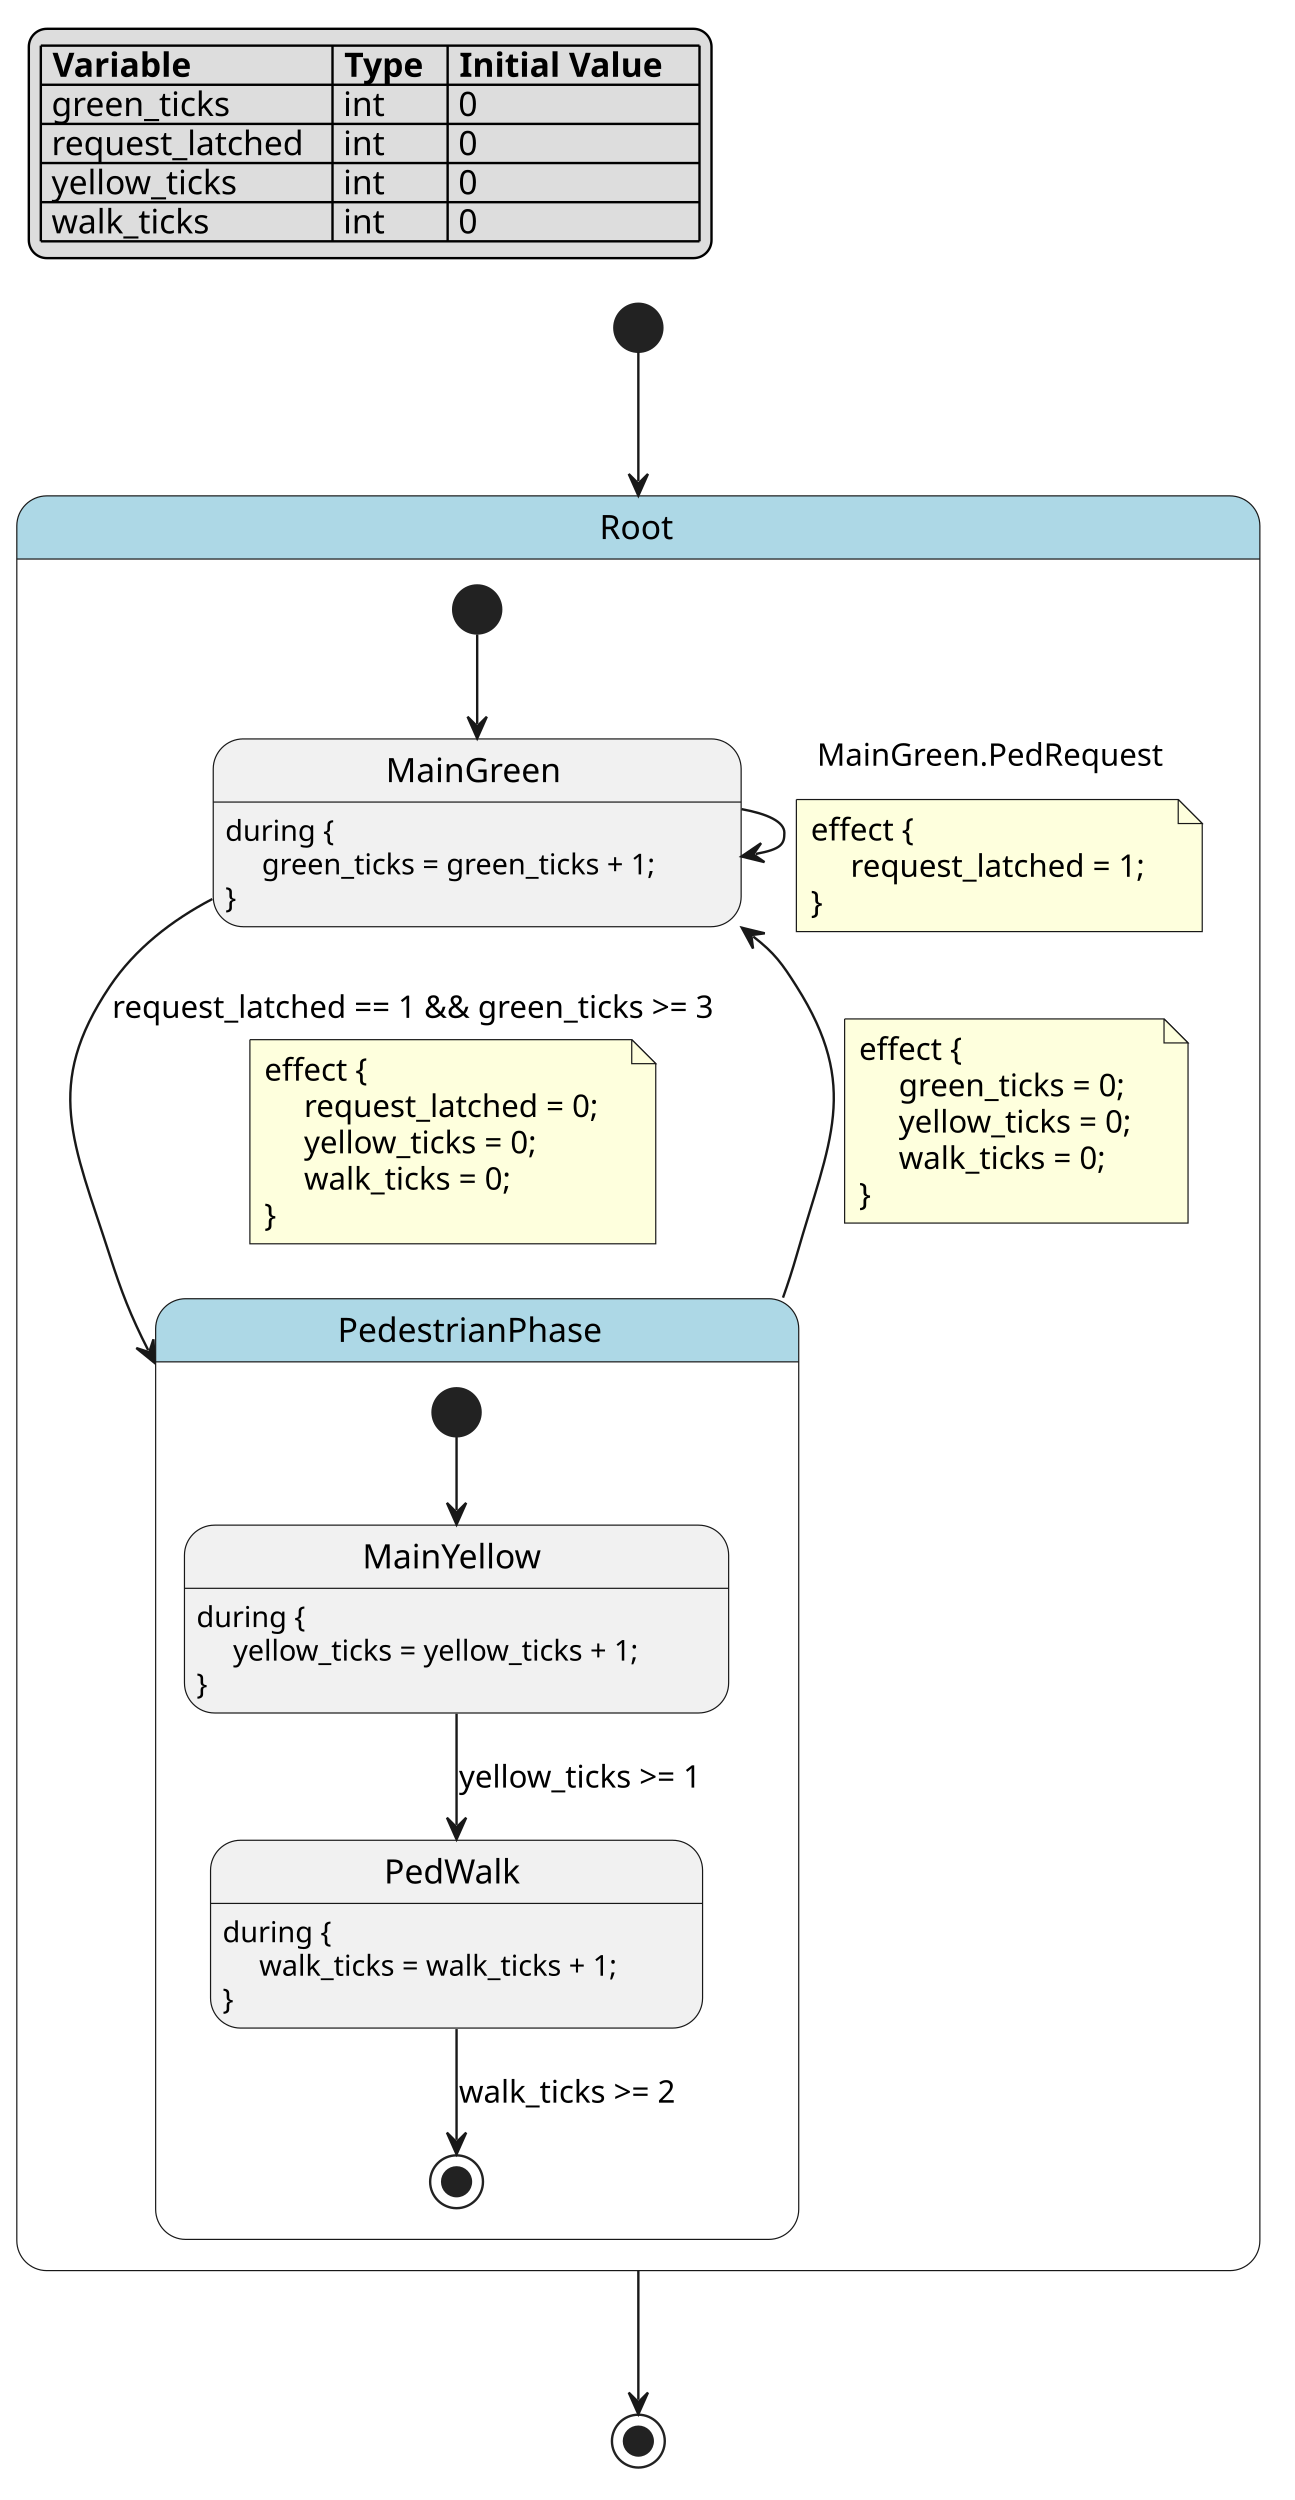
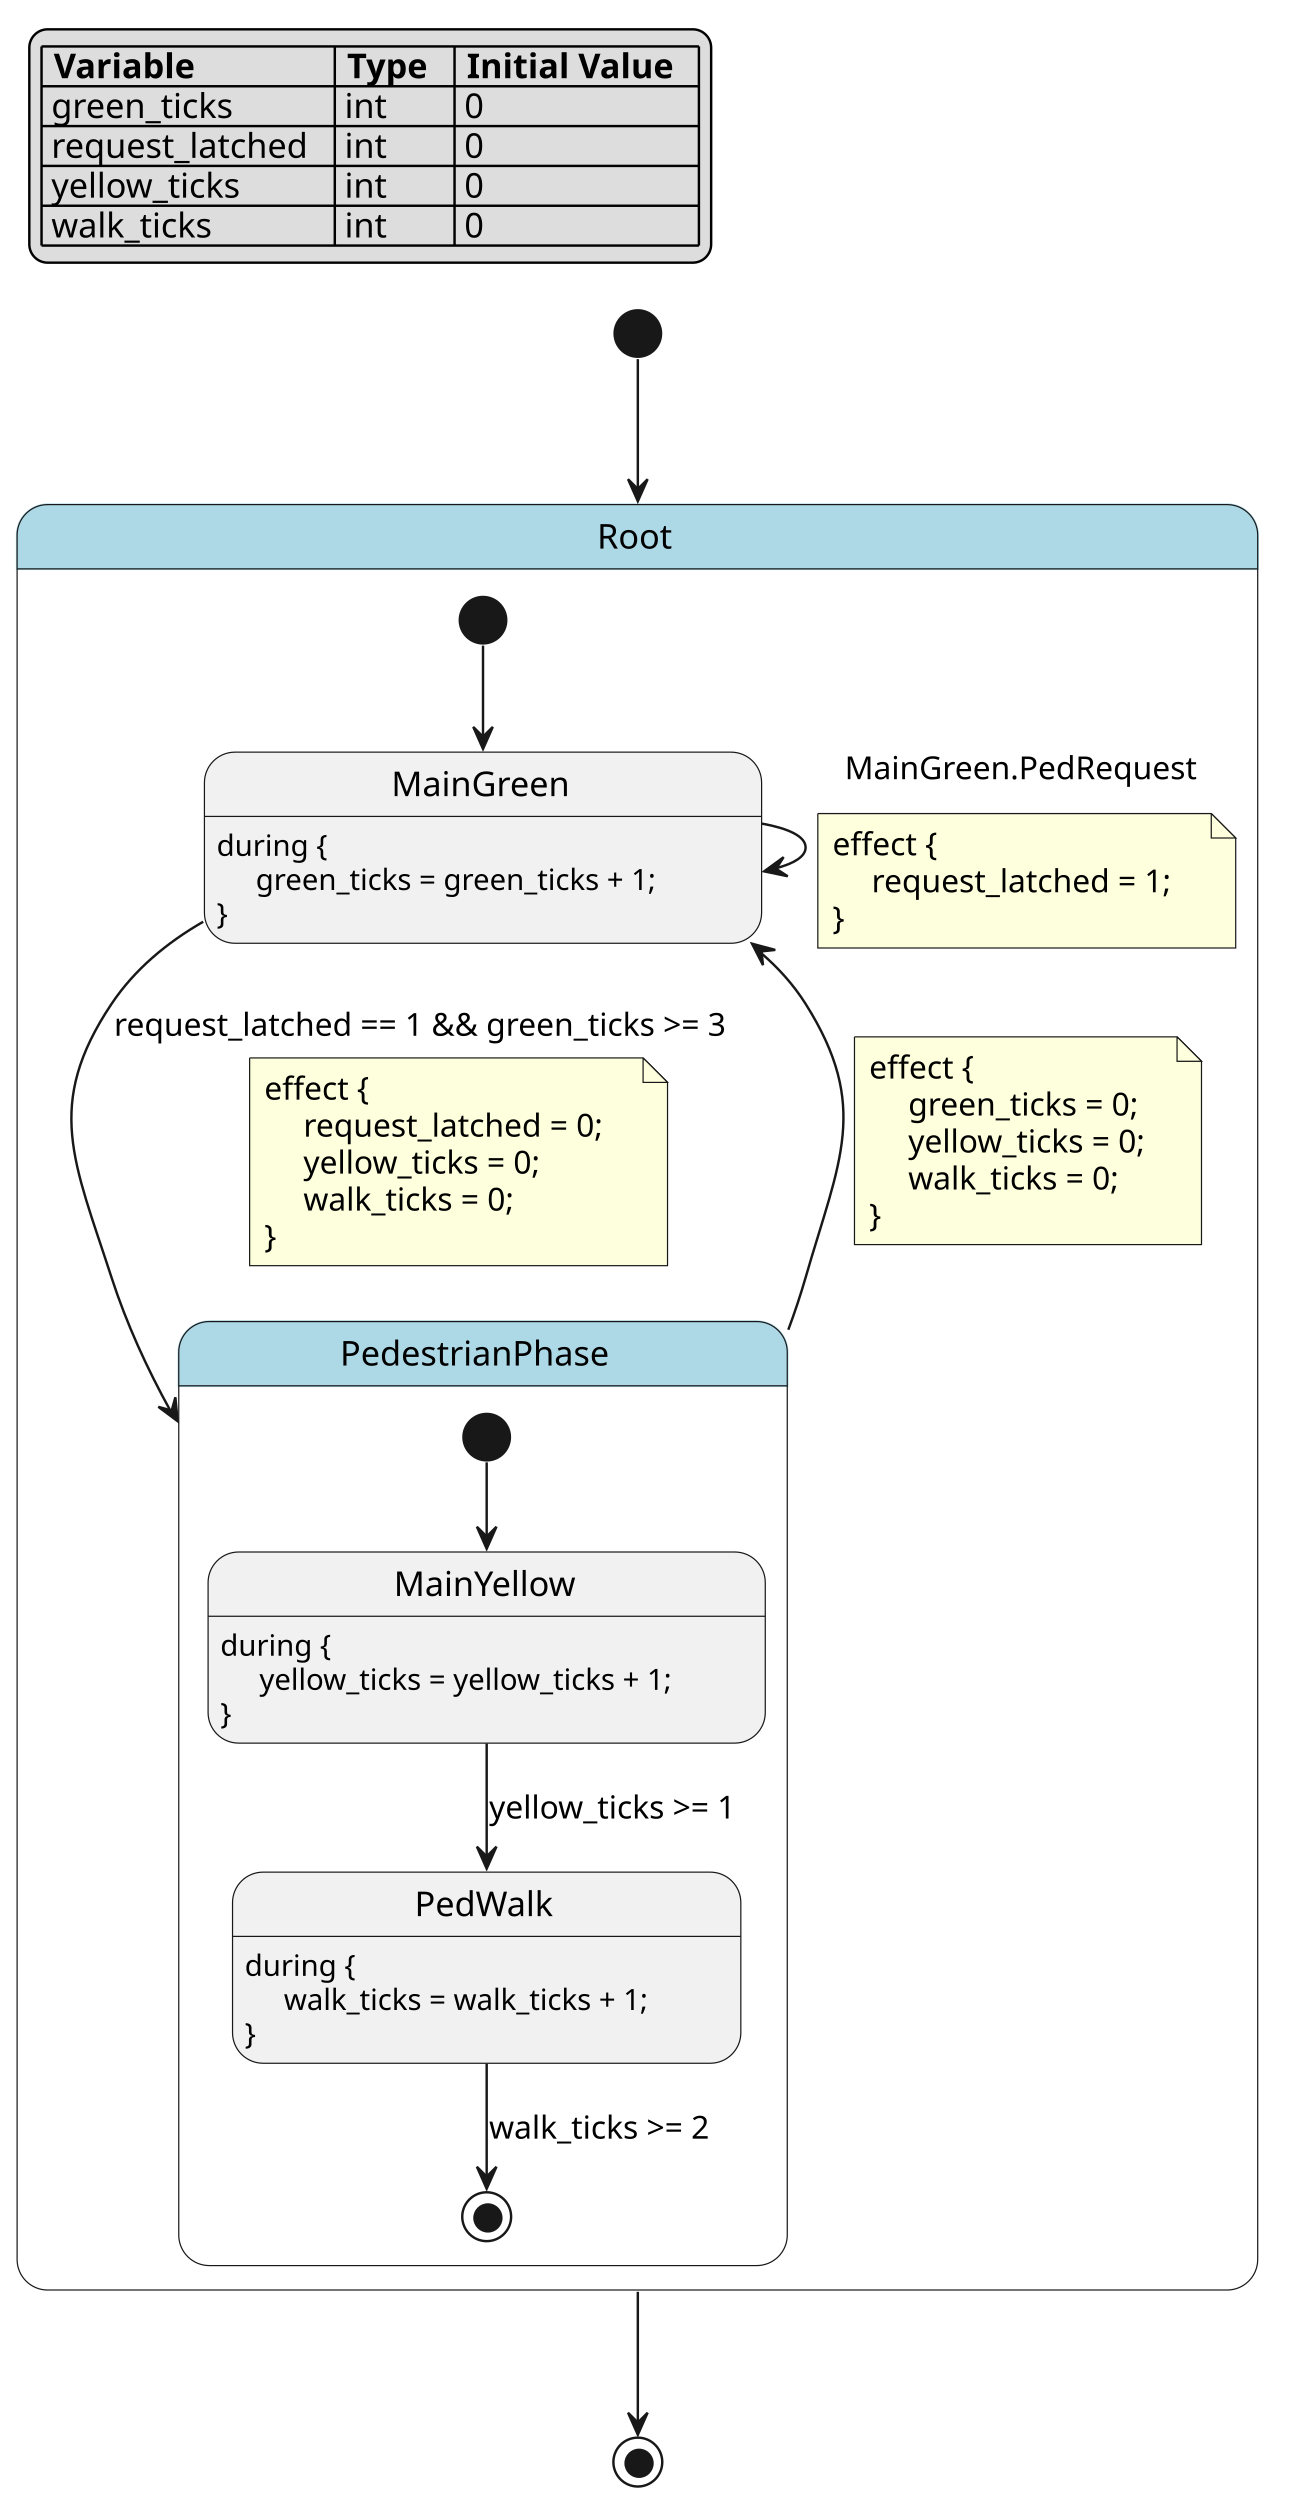
- <svg xmlns="http://www.w3.org/2000/svg" contentStyleType="text/css" data-diagram-type="STATE" height="1041px" preserveAspectRatio="none" style="width:539px;height:1041px;background:#FFFFFF;" version="1.1" viewBox="0 0 539 1041" width="539px" zoomAndPan="magnify">
+ <svg xmlns="http://www.w3.org/2000/svg" contentStyleType="text/css" height="1023px" preserveAspectRatio="none" style="width:528px;height:1023px;background:#FFFFFF;" version="1.1" viewBox="0 0 528 1023" width="528px" zoomAndPan="magnify">
  <defs />
  <g>
-     <g class="legend" data-source-line="10">
-       <rect fill="#DDDDDD" height="95.484" rx="7.5" ry="7.5" style="stroke:#000000;stroke-width:1;" width="284.272" x="12" y="12" />
-       <text fill="#000000" font-family="sans-serif" font-size="14" font-weight="bold" lengthAdjust="spacing" textLength="65.748" x="21.874" y="31.995">Variable</text>
-       <text fill="#000000" font-family="sans-serif" font-size="14" font-weight="bold" lengthAdjust="spacing" textLength="38.192" x="143.328" y="31.995">Type</text>
-       <text fill="#000000" font-family="sans-serif" font-size="14" font-weight="bold" lengthAdjust="spacing" textLength="95.129" x="191.269" y="31.995">Initial Value</text>
-       <text fill="#000000" font-family="sans-serif" font-size="14" lengthAdjust="spacing" textLength="80.22" x="21.45" y="48.292">green_ticks</text>
-       <text fill="#000000" font-family="sans-serif" font-size="14" lengthAdjust="spacing" textLength="18.252" x="142.904" y="48.292">int</text>
-       <text fill="#000000" font-family="sans-serif" font-size="14" lengthAdjust="spacing" textLength="8.907" x="190.845" y="48.292">0</text>
-       <text fill="#000000" font-family="sans-serif" font-size="14" lengthAdjust="spacing" textLength="112.554" x="21.45" y="64.589">request_latched</text>
-       <text fill="#000000" font-family="sans-serif" font-size="14" lengthAdjust="spacing" textLength="18.252" x="142.904" y="64.589">int</text>
-       <text fill="#000000" font-family="sans-serif" font-size="14" lengthAdjust="spacing" textLength="8.907" x="190.845" y="64.589">0</text>
-       <text fill="#000000" font-family="sans-serif" font-size="14" lengthAdjust="spacing" textLength="84.171" x="21.45" y="80.886">yellow_ticks</text>
-       <text fill="#000000" font-family="sans-serif" font-size="14" lengthAdjust="spacing" textLength="18.252" x="142.904" y="80.886">int</text>
-       <text fill="#000000" font-family="sans-serif" font-size="14" lengthAdjust="spacing" textLength="8.907" x="190.845" y="80.886">0</text>
-       <text fill="#000000" font-family="sans-serif" font-size="14" lengthAdjust="spacing" textLength="71.504" x="21.45" y="97.183">walk_ticks</text>
-       <text fill="#000000" font-family="sans-serif" font-size="14" lengthAdjust="spacing" textLength="18.252" x="142.904" y="97.183">int</text>
-       <text fill="#000000" font-family="sans-serif" font-size="14" lengthAdjust="spacing" textLength="8.907" x="190.845" y="97.183">0</text>
-       <line style="stroke:#000000;stroke-width:1;" x1="17" x2="291.272" y1="19" y2="19" />
-       <line style="stroke:#000000;stroke-width:1;" x1="17" x2="291.272" y1="35.297" y2="35.297" />
-       <line style="stroke:#000000;stroke-width:1;" x1="17" x2="291.272" y1="51.594" y2="51.594" />
-       <line style="stroke:#000000;stroke-width:1;" x1="17" x2="291.272" y1="67.891" y2="67.891" />
-       <line style="stroke:#000000;stroke-width:1;" x1="17" x2="291.272" y1="84.188" y2="84.188" />
-       <line style="stroke:#000000;stroke-width:1;" x1="17" x2="291.272" y1="100.484" y2="100.484" />
-       <line style="stroke:#000000;stroke-width:1;" x1="17" x2="17" y1="19" y2="100.484" />
-       <line style="stroke:#000000;stroke-width:1;" x1="138.454" x2="138.454" y1="19" y2="100.484" />
-       <line style="stroke:#000000;stroke-width:1;" x1="186.394" x2="186.394" y1="19" y2="100.484" />
-       <line style="stroke:#000000;stroke-width:1;" x1="291.272" x2="291.272" y1="19" y2="100.484" />
+     <rect fill="#DDDDDD" height="95.484" id="_legend" rx="7.5" ry="7.5" style="stroke:#000000;stroke-width:1.0;" width="279" x="12" y="12" />
+     <text fill="#000000" font-family="sans-serif" font-size="14" font-weight="bold" lengthAdjust="spacing" textLength="64" x="22" y="31.995">Variable</text>
+     <text fill="#000000" font-family="sans-serif" font-size="14" font-weight="bold" lengthAdjust="spacing" textLength="39" x="142" y="31.995">Type</text>
+     <text fill="#000000" font-family="sans-serif" font-size="14" font-weight="bold" lengthAdjust="spacing" textLength="90" x="191" y="31.995">Initial Value</text>
+     <text fill="#000000" font-family="sans-serif" font-size="14" lengthAdjust="spacing" textLength="80" x="21" y="48.292">green_ticks</text>
+     <text fill="#000000" font-family="sans-serif" font-size="14" lengthAdjust="spacing" textLength="17" x="141" y="48.292">int</text>
+     <text fill="#000000" font-family="sans-serif" font-size="14" lengthAdjust="spacing" textLength="9" x="190" y="48.292">0</text>
+     <text fill="#000000" font-family="sans-serif" font-size="14" lengthAdjust="spacing" textLength="112" x="21" y="64.589">request_latched</text>
+     <text fill="#000000" font-family="sans-serif" font-size="14" lengthAdjust="spacing" textLength="17" x="141" y="64.589">int</text>
+     <text fill="#000000" font-family="sans-serif" font-size="14" lengthAdjust="spacing" textLength="9" x="190" y="64.589">0</text>
+     <text fill="#000000" font-family="sans-serif" font-size="14" lengthAdjust="spacing" textLength="81" x="21" y="80.886">yellow_ticks</text>
+     <text fill="#000000" font-family="sans-serif" font-size="14" lengthAdjust="spacing" textLength="17" x="141" y="80.886">int</text>
+     <text fill="#000000" font-family="sans-serif" font-size="14" lengthAdjust="spacing" textLength="9" x="190" y="80.886">0</text>
+     <text fill="#000000" font-family="sans-serif" font-size="14" lengthAdjust="spacing" textLength="69" x="21" y="97.183">walk_ticks</text>
+     <text fill="#000000" font-family="sans-serif" font-size="14" lengthAdjust="spacing" textLength="17" x="141" y="97.183">int</text>
+     <text fill="#000000" font-family="sans-serif" font-size="14" lengthAdjust="spacing" textLength="9" x="190" y="97.183">0</text>
+     <line style="stroke:#000000;stroke-width:1.0;" x1="17" x2="286" y1="19" y2="19" />
+     <line style="stroke:#000000;stroke-width:1.0;" x1="17" x2="286" y1="35.297" y2="35.297" />
+     <line style="stroke:#000000;stroke-width:1.0;" x1="17" x2="286" y1="51.594" y2="51.594" />
+     <line style="stroke:#000000;stroke-width:1.0;" x1="17" x2="286" y1="67.891" y2="67.891" />
+     <line style="stroke:#000000;stroke-width:1.0;" x1="17" x2="286" y1="84.188" y2="84.188" />
+     <line style="stroke:#000000;stroke-width:1.0;" x1="17" x2="286" y1="100.484" y2="100.484" />
+     <line style="stroke:#000000;stroke-width:1.0;" x1="17" x2="17" y1="19" y2="100.484" />
+     <line style="stroke:#000000;stroke-width:1.0;" x1="137" x2="137" y1="19" y2="100.484" />
+     <line style="stroke:#000000;stroke-width:1.0;" x1="186" x2="186" y1="19" y2="100.484" />
+     <line style="stroke:#000000;stroke-width:1.0;" x1="286" x2="286" y1="19" y2="100.484" />
+     <path d="M19.5,206.484 L502.15,206.484 A12.5,12.5 0 0 1 514.65,218.984 L514.65,232.781 L7,232.781 L7,218.984 A12.5,12.5 0 0 1 19.5,206.484 " fill="#ADD8E6" style="stroke:#ADD8E6;stroke-width:1.0;" />
+     <rect fill="none" height="730.594" rx="12.5" ry="12.5" style="stroke:#181818;stroke-width:0.5;" width="507.65" x="7" y="206.484" />
+     <line style="stroke:#181818;stroke-width:0.5;" x1="7" x2="514.65" y1="232.781" y2="232.781" />
+     <text fill="#000000" font-family="sans-serif" font-size="14" lengthAdjust="spacing" textLength="33" x="244.325" y="224.48">Root</text>
+     <g id="root.root__main_green">
+       <rect fill="#F1F1F1" height="78.203" rx="12.5" ry="12.5" style="stroke:#181818;stroke-width:0.5;" width="228" x="83.65" y="307.781" />
+       <line style="stroke:#181818;stroke-width:0.5;" x1="83.65" x2="311.65" y1="334.078" y2="334.078" />
+       <text fill="#000000" font-family="sans-serif" font-size="14" lengthAdjust="spacing" textLength="75" x="160.15" y="325.776">MainGreen</text>
+       <text fill="#000000" font-family="sans-serif" font-size="12" lengthAdjust="spacing" textLength="52" x="88.65" y="350.217">during {</text>
+       <text fill="#000000" font-family="sans-serif" font-size="12" lengthAdjust="spacing" textLength="192" x="104.65" y="364.185">green_ticks = green_ticks + 1;</text>
+       <text fill="#000000" font-family="sans-serif" font-size="12" lengthAdjust="spacing" textLength="8" x="88.65" y="378.154">}</text>
    </g>
-     <path d="M19.5,206.484 L512.11,206.484 A12.5,12.5 0 0 1 524.61,218.984 L524.61,232.781 L7,232.781 L7,218.984 A12.5,12.5 0 0 1 19.5,206.484" fill="#ADD8E6" />
-     <rect fill="none" height="739.004" rx="12.5" ry="12.5" style="stroke:#181818;stroke-width:0.5;" width="517.61" x="7" y="206.484" />
-     <line style="stroke:#181818;stroke-width:0.5;" x1="7" x2="524.61" y1="232.781" y2="232.781" />
-     <text fill="#000000" font-family="sans-serif" font-size="14" lengthAdjust="spacing" textLength="32.348" x="249.631" y="224.48">Root</text>
-     <g class="entity" data-qualified-name="root.root__main_green" id="ent0003">
-       <rect fill="#F1F1F1" height="78.203" rx="12.5" ry="12.5" style="stroke:#181818;stroke-width:0.5;" width="219.822" x="88.79" y="307.681" />
-       <line style="stroke:#181818;stroke-width:0.5;" x1="88.79" x2="308.612" y1="333.978" y2="333.978" />
-       <text fill="#000000" font-family="sans-serif" font-size="14" lengthAdjust="spacing" textLength="76.125" x="160.639" y="325.676">MainGreen</text>
-       <text fill="#000000" font-family="sans-serif" font-size="12" lengthAdjust="spacing" textLength="50.162" x="93.79" y="350.117">during {</text>
-       <text fill="#000000" font-family="sans-serif" font-size="12" lengthAdjust="spacing" textLength="184.565" x="109.048" y="364.086">green_ticks = green_ticks + 1;</text>
-       <text fill="#000000" font-family="sans-serif" font-size="12" lengthAdjust="spacing" textLength="7.635" x="93.79" y="378.054">}</text>
+     <path d="M85.65,540.781 L309.65,540.781 A12.5,12.5 0 0 1 322.15,553.281 L322.15,567.078 L73.15,567.078 L73.15,553.281 A12.5,12.5 0 0 1 85.65,540.781 " fill="#ADD8E6" style="stroke:#ADD8E6;stroke-width:1.0;" />
+     <rect fill="none" height="386.297" rx="12.5" ry="12.5" style="stroke:#181818;stroke-width:0.5;" width="249" x="73.15" y="540.781" />
+     <line style="stroke:#181818;stroke-width:0.5;" x1="73.15" x2="322.15" y1="567.078" y2="567.078" />
+     <text fill="#000000" font-family="sans-serif" font-size="14" lengthAdjust="spacing" textLength="117" x="139.15" y="558.776">PedestrianPhase</text>
+     <g id="root.root__pedestrian_phase.root__pedestrian_phase__main_yellow">
+       <rect fill="#F1F1F1" height="78.203" rx="12.5" ry="12.5" style="stroke:#181818;stroke-width:0.5;" width="228" x="85.15" y="635.078" />
+       <line style="stroke:#181818;stroke-width:0.5;" x1="85.15" x2="313.15" y1="661.375" y2="661.375" />
+       <text fill="#000000" font-family="sans-serif" font-size="14" lengthAdjust="spacing" textLength="76" x="161.15" y="653.073">MainYellow</text>
+       <text fill="#000000" font-family="sans-serif" font-size="12" lengthAdjust="spacing" textLength="52" x="90.15" y="677.514">during {</text>
+       <text fill="#000000" font-family="sans-serif" font-size="12" lengthAdjust="spacing" textLength="192" x="106.15" y="691.482">yellow_ticks = yellow_ticks + 1;</text>
+       <text fill="#000000" font-family="sans-serif" font-size="12" lengthAdjust="spacing" textLength="8" x="90.15" y="705.451">}</text>
    </g>
-     <path d="M77.31,540.781 L320.089,540.781 A12.5,12.5 0 0 1 332.589,553.281 L332.589,567.078 L64.81,567.078 L64.81,553.281 A12.5,12.5 0 0 1 77.31,540.781" fill="#ADD8E6" />
-     <rect fill="none" height="391.707" rx="12.5" ry="12.5" style="stroke:#181818;stroke-width:0.5;" width="267.779" x="64.81" y="540.781" />
-     <line style="stroke:#181818;stroke-width:0.5;" x1="64.81" x2="332.589" y1="567.078" y2="567.078" />
-     <text fill="#000000" font-family="sans-serif" font-size="14" lengthAdjust="spacing" textLength="116.238" x="140.581" y="558.776">PedestrianPhase</text>
-     <g class="entity" data-qualified-name="root.root__pedestrian_phase.root__pedestrian_phase__main_yellow" id="ent0005">
-       <rect fill="#F1F1F1" height="78.203" rx="12.5" ry="12.5" style="stroke:#181818;stroke-width:0.5;" width="226.596" x="76.81" y="635.078" />
-       <line style="stroke:#181818;stroke-width:0.5;" x1="76.81" x2="303.406" y1="661.375" y2="661.375" />
-       <text fill="#000000" font-family="sans-serif" font-size="14" lengthAdjust="spacing" textLength="78.381" x="150.917" y="653.073">MainYellow</text>
-       <text fill="#000000" font-family="sans-serif" font-size="12" lengthAdjust="spacing" textLength="50.162" x="81.81" y="677.514">during {</text>
-       <text fill="#000000" font-family="sans-serif" font-size="12" lengthAdjust="spacing" textLength="191.338" x="97.068" y="691.482">yellow_ticks = yellow_ticks + 1;</text>
-       <text fill="#000000" font-family="sans-serif" font-size="12" lengthAdjust="spacing" textLength="7.635" x="81.81" y="705.451">}</text>
+     <g id="root.root__pedestrian_phase.root__pedestrian_phase__ped_walk">
+       <rect fill="#F1F1F1" height="78.203" rx="12.5" ry="12.5" style="stroke:#181818;stroke-width:0.5;" width="208" x="95.15" y="766.078" />
+       <line style="stroke:#181818;stroke-width:0.5;" x1="95.15" x2="303.15" y1="792.375" y2="792.375" />
+       <text fill="#000000" font-family="sans-serif" font-size="14" lengthAdjust="spacing" textLength="59" x="169.65" y="784.073">PedWalk</text>
+       <text fill="#000000" font-family="sans-serif" font-size="12" lengthAdjust="spacing" textLength="52" x="100.15" y="808.514">during {</text>
+       <text fill="#000000" font-family="sans-serif" font-size="12" lengthAdjust="spacing" textLength="172" x="116.15" y="822.482">walk_ticks = walk_ticks + 1;</text>
+       <text fill="#000000" font-family="sans-serif" font-size="12" lengthAdjust="spacing" textLength="8" x="100.15" y="836.451">}</text>
    </g>
-     <g class="entity" data-qualified-name="root.root__pedestrian_phase.root__pedestrian_phase__ped_walk" id="ent0006">
-       <rect fill="#F1F1F1" height="78.203" rx="12.5" ry="12.5" style="stroke:#181818;stroke-width:0.5;" width="204.881" x="87.67" y="766.288" />
-       <line style="stroke:#181818;stroke-width:0.5;" x1="87.67" x2="292.551" y1="792.585" y2="792.585" />
-       <text fill="#000000" font-family="sans-serif" font-size="14" lengthAdjust="spacing" textLength="60.361" x="159.93" y="784.283">PedWalk</text>
-       <text fill="#000000" font-family="sans-serif" font-size="12" lengthAdjust="spacing" textLength="50.162" x="92.67" y="808.724">during {</text>
-       <text fill="#000000" font-family="sans-serif" font-size="12" lengthAdjust="spacing" textLength="169.623" x="107.928" y="822.692">walk_ticks = walk_ticks + 1;</text>
-       <text fill="#000000" font-family="sans-serif" font-size="12" lengthAdjust="spacing" textLength="7.635" x="92.67" y="836.661">}</text>
+     <ellipse cx="199.15" cy="588.078" fill="#181818" rx="10" ry="10" style="stroke:none;stroke-width:1.0;" />
+     <ellipse cx="199.15" cy="907.078" fill="none" rx="10" ry="10" style="stroke:#181818;stroke-width:1.0;" />
+     <ellipse cx="199.65" cy="907.578" fill="#181818" rx="6" ry="6" style="stroke:none;stroke-width:1.0;" />
+     <g id="link_*start*root__pedestrian_phase_root__pedestrian_phase__main_yellow">
+       <path d="M199.15,598.388 C199.15,606.028 199.15,617.428 199.15,629.048 " fill="none" id="*start*root__pedestrian_phase-to-root__pedestrian_phase__main_yellow" style="stroke:#181818;stroke-width:1.0;" />
+       <polygon fill="#181818" points="199.15,633.748,203.15,624.748,199.15,628.748,195.15,624.748,199.15,633.748" style="stroke:#181818;stroke-width:1.0;" />
    </g>
-     <g class="start_entity" data-qualified-name="root.root__pedestrian_phase..start.root__pedestrian_phase" data-source-line="26" id="ent0002">
-       <ellipse cx="190.11" cy="588.078" fill="#222222" rx="10" ry="10" style="stroke:#222222;stroke-width:1;" />
+     <g id="link_root__pedestrian_phase__main_yellow_root__pedestrian_phase__ped_walk">
+       <path d="M199.15,713.428 C199.15,727.988 199.15,744.678 199.15,759.748 " fill="none" id="root__pedestrian_phase__main_yellow-to-root__pedestrian_phase__ped_walk" style="stroke:#181818;stroke-width:1.0;" />
+       <polygon fill="#181818" points="199.15,764.648,203.15,755.648,199.15,759.648,195.15,755.648,199.15,764.648" style="stroke:#181818;stroke-width:1.0;" />
+       <text fill="#000000" font-family="sans-serif" font-size="13" lengthAdjust="spacing" textLength="112" x="200.15" y="744.145">yellow_ticks &gt;= 1</text>
    </g>
-     <g class="end_entity" data-qualified-name="root.root__pedestrian_phase..end.root__pedestrian_phase" data-source-line="28" id="ent0005">
-       <ellipse cx="190.11" cy="908.488" fill="none" rx="11" ry="11" style="stroke:#222222;stroke-width:1;" />
-       <ellipse cx="190.11" cy="908.488" fill="#222222" rx="6" ry="6" style="stroke:#222222;stroke-width:1;" />
+     <g id="link_root__pedestrian_phase__ped_walk_*end*root__pedestrian_phase">
+       <path d="M199.15,844.458 C199.15,860.588 199.15,878.438 199.15,890.748 " fill="none" id="root__pedestrian_phase__ped_walk-to-*end*root__pedestrian_phase" style="stroke:#181818;stroke-width:1.0;" />
+       <polygon fill="#181818" points="199.15,895.648,203.15,886.648,199.15,890.648,195.15,886.648,199.15,895.648" style="stroke:#181818;stroke-width:1.0;" />
+       <text fill="#000000" font-family="sans-serif" font-size="13" lengthAdjust="spacing" textLength="101" x="200.15" y="875.145">walk_ticks &gt;= 2</text>
    </g>
-     <g class="link" data-entity-1="ent0002" data-entity-2="ent0005" data-link-type="dependency" data-source-line="26" id="lnk3">
-       <path d="M190.11,598.408 C190.11,607.298 190.11,615.308 190.11,628.808" fill="none" id="*start*root__pedestrian_phase-to-root__pedestrian_phase__main_yellow" style="stroke:#181818;stroke-width:1;" />
-       <polygon fill="#181818" points="190.11,634.808,194.11,625.808,190.11,629.808,186.11,625.808,190.11,634.808" style="stroke:#181818;stroke-width:1;" />
+     <ellipse cx="197.65" cy="253.781" fill="#181818" rx="10" ry="10" style="stroke:none;stroke-width:1.0;" />
+     <g id="link_*start*root_root__main_green">
+       <path d="M197.65,264.181 C197.65,273.241 197.65,287.631 197.65,301.821 " fill="none" id="*start*root-to-root__main_green" style="stroke:#181818;stroke-width:1.0;" />
+       <polygon fill="#181818" points="197.65,306.451,201.65,297.451,197.65,301.451,193.65,297.451,197.65,306.451" style="stroke:#181818;stroke-width:1.0;" />
    </g>
-     <g class="link" data-entity-1="ent0005" data-entity-2="ent0006" data-link-type="dependency" data-source-line="27" id="lnk4">
-       <path d="M190.11,713.598 C190.11,730.108 190.11,743.378 190.11,759.898" fill="none" id="root__pedestrian_phase__main_yellow-to-root__pedestrian_phase__ped_walk" style="stroke:#181818;stroke-width:1;" />
-       <polygon fill="#181818" points="190.11,765.898,194.11,756.898,190.11,760.898,186.11,756.898,190.11,765.898" style="stroke:#181818;stroke-width:1;" />
-       <text fill="#000000" font-family="sans-serif" font-size="13" lengthAdjust="spacing" textLength="116.48" x="191.11" y="744.355">yellow_ticks &gt;= 1</text>
+     <g id="link_root__main_green_root__pedestrian_phase">
+       <path d="M83.15,377.171 C68.36,385.681 55.09,396.651 45.65,410.781 C18,452.171 30.31,475.421 45.65,522.781 C51.7,541.471 60.11,559.891 69.9,577.591 " fill="none" id="root__main_green-to-root__pedestrian_phase" style="stroke:#181818;stroke-width:1.0;" />
+       <polygon fill="#181818" points="72.69,581.561,71.767,571.756,70.24,577.203,64.793,575.676,72.69,581.561" style="stroke:#181818;stroke-width:1.0;" />
+       <text fill="#000000" font-family="sans-serif" font-size="13" lengthAdjust="spacing" textLength="282" x="46.65" y="423.848">request_latched == 1 &amp;&amp; green_ticks &gt;= 3</text>
+       <path d="M102.15,432.914 L102.15,517.914 L273.15,517.914 L273.15,442.914 L263.15,432.914 L102.15,432.914 " fill="#FEFFDD" style="stroke:#181818;stroke-width:0.5;" />
+       <path d="M263.15,432.914 L263.15,442.914 L273.15,442.914 L263.15,432.914 " fill="#FEFFDD" style="stroke:#181818;stroke-width:0.5;" />
+       <text fill="#000000" font-family="sans-serif" font-size="13" lengthAdjust="spacing" textLength="48" x="108.15" y="449.981">effect {</text>
+       <text fill="#000000" font-family="sans-serif" font-size="13" lengthAdjust="spacing" textLength="134" x="124.15" y="465.114">request_latched = 0;</text>
+       <text fill="#000000" font-family="sans-serif" font-size="13" lengthAdjust="spacing" textLength="105" x="124.15" y="480.247">yellow_ticks = 0;</text>
+       <text fill="#000000" font-family="sans-serif" font-size="13" lengthAdjust="spacing" textLength="94" x="124.15" y="495.379">walk_ticks = 0;</text>
+       <text fill="#000000" font-family="sans-serif" font-size="13" lengthAdjust="spacing" textLength="8" x="108.15" y="510.512">}</text>
    </g>
-     <g class="link" data-entity-1="ent0006" data-entity-2="ent0005" data-link-type="dependency" data-source-line="28" id="lnk6">
-       <path d="M190.11,844.898 C190.11,863.648 190.11,878.748 190.11,891.028" fill="none" id="root__pedestrian_phase__ped_walk-to-*end*root__pedestrian_phase" style="stroke:#181818;stroke-width:1;" />
-       <polygon fill="#181818" points="190.11,897.028,194.11,888.028,190.11,892.028,186.11,888.028,190.11,897.028" style="stroke:#181818;stroke-width:1;" />
-       <text fill="#000000" font-family="sans-serif" font-size="13" lengthAdjust="spacing" textLength="104.717" x="191.11" y="875.555">walk_ticks &gt;= 2</text>
+     <g id="link_root__main_green_root__main_green">
+       <path d="M311.7,337.001 C322.69,338.991 329.65,342.241 329.65,346.781 C329.65,350.461 325.06,353.311 317.44,355.311 " fill="none" id="root__main_green-to-root__main_green" style="stroke:#181818;stroke-width:1.0;" />
+       <polygon fill="#181818" points="312.7,356.561,322.342,358.567,317.587,355.504,320.651,350.748,312.7,356.561" style="stroke:#181818;stroke-width:1.0;" />
+       <text fill="#000000" font-family="sans-serif" font-size="13" lengthAdjust="spacing" textLength="149" x="345.65" y="318.848">MainGreen.PedRequest</text>
+       <path d="M334.65,332.914 L334.65,387.914 L505.65,387.914 L505.65,342.914 L495.65,332.914 L334.65,332.914 " fill="#FEFFDD" style="stroke:#181818;stroke-width:0.5;" />
+       <path d="M495.65,332.914 L495.65,342.914 L505.65,342.914 L495.65,332.914 " fill="#FEFFDD" style="stroke:#181818;stroke-width:0.5;" />
+       <text fill="#000000" font-family="sans-serif" font-size="13" lengthAdjust="spacing" textLength="48" x="340.65" y="349.981">effect {</text>
+       <text fill="#000000" font-family="sans-serif" font-size="13" lengthAdjust="spacing" textLength="134" x="356.65" y="365.114">request_latched = 1;</text>
+       <text fill="#000000" font-family="sans-serif" font-size="13" lengthAdjust="spacing" textLength="8" x="340.65" y="380.247">}</text>
    </g>
-     <g class="start_entity" data-qualified-name="root..start.root" data-source-line="30" id="ent0007">
-       <ellipse cx="198.7" cy="253.781" fill="#222222" rx="10" ry="10" style="stroke:#222222;stroke-width:1;" />
+     <g id="link_root__pedestrian_phase_root__main_green">
+       <path d="M322.57,544.141 C325.21,537.051 327.59,529.921 329.65,522.781 C343.43,474.951 356.21,452.881 329.65,410.781 C324.66,402.871 318.37,395.921 311.26,389.841 " fill="none" id="root__pedestrian_phase-to-root__main_green" style="stroke:#181818;stroke-width:1.0;" />
+       <polygon fill="#181818" points="307.73,386.161,312.212,394.931,311.618,389.306,317.243,388.711,307.73,386.161" style="stroke:#181818;stroke-width:1.0;" />
+       <path d="M349.65,424.281 L349.65,509.281 L491.65,509.281 L491.65,434.281 L481.65,424.281 L349.65,424.281 " fill="#FEFFDD" style="stroke:#181818;stroke-width:0.5;" />
+       <path d="M481.65,424.281 L481.65,434.281 L491.65,434.281 L481.65,424.281 " fill="#FEFFDD" style="stroke:#181818;stroke-width:0.5;" />
+       <text fill="#000000" font-family="sans-serif" font-size="13" lengthAdjust="spacing" textLength="48" x="355.65" y="441.348">effect {</text>
+       <text fill="#000000" font-family="sans-serif" font-size="13" lengthAdjust="spacing" textLength="104" x="371.65" y="456.481">green_ticks = 0;</text>
+       <text fill="#000000" font-family="sans-serif" font-size="13" lengthAdjust="spacing" textLength="105" x="371.65" y="471.614">yellow_ticks = 0;</text>
+       <text fill="#000000" font-family="sans-serif" font-size="13" lengthAdjust="spacing" textLength="94" x="371.65" y="486.747">walk_ticks = 0;</text>
+       <text fill="#000000" font-family="sans-serif" font-size="13" lengthAdjust="spacing" textLength="8" x="355.65" y="501.879">}</text>
    </g>
-     <g class="link" data-entity-1="ent0007" data-entity-2="ent0003" data-link-type="dependency" data-source-line="30" id="lnk8">
-       <path d="M198.7,264.181 C198.7,274.441 198.7,285.541 198.7,301.451" fill="none" id="*start*root-to-root__main_green" style="stroke:#181818;stroke-width:1;" />
-       <polygon fill="#181818" points="198.7,307.451,202.7,298.451,198.7,302.451,194.7,298.451,198.7,307.451" style="stroke:#181818;stroke-width:1;" />
+     <ellipse cx="261" cy="136.484" fill="#181818" rx="10" ry="10" style="stroke:none;stroke-width:1.0;" />
+     <ellipse cx="261" cy="1007.484" fill="none" rx="10" ry="10" style="stroke:#181818;stroke-width:1.0;" />
+     <ellipse cx="261.5" cy="1007.984" fill="#181818" rx="6" ry="6" style="stroke:none;stroke-width:1.0;" />
+     <g id="link_*start*_root">
+       <path d="M261,146.944 C261,157.484 261,176.254 261,200.224 " fill="none" id="*start*-to-root" style="stroke:#181818;stroke-width:1.0;" />
+       <polygon fill="#181818" points="261,205.094,265,196.094,261,200.094,257,196.094,261,205.094" style="stroke:#181818;stroke-width:1.0;" />
    </g>
-     <g class="link" data-entity-1="ent0003" data-entity-2="ent0004" data-link-type="dependency" data-source-line="31" id="lnk9">
-       <path d="M88.4,374.351 C71.53,383.211 56.25,395.031 45.7,410.781 C18,452.141 30.44,475.401 45.7,522.781 C50.58,537.941 54.27,547.593 61.69,562.183" fill="none" id="root__main_green-to-root__pedestrian_phase" style="stroke:#181818;stroke-width:1;" />
-       <polygon fill="#181818" points="64.41,567.531,63.896,557.696,62.143,563.074,56.765,561.322,64.41,567.531" style="stroke:#181818;stroke-width:1;" />
-       <text fill="#000000" font-family="sans-serif" font-size="13" lengthAdjust="spacing" textLength="284.185" x="46.7" y="423.848">request_latched == 1 &amp;&amp; green_ticks &gt;= 3</text>
-       <path d="M104.056,432.914 L104.056,517.914 L273.056,517.914 L273.056,442.914 L263.056,432.914 L104.056,432.914" fill="#FEFFDD" style="stroke:#181818;stroke-width:0.5;" />
-       <path d="M263.056,432.914 L263.056,442.914 L273.056,442.914 L263.056,432.914" fill="#FEFFDD" style="stroke:#181818;stroke-width:0.5;" />
-       <text fill="#000000" font-family="sans-serif" font-size="13" lengthAdjust="spacing" textLength="49.797" x="110.056" y="449.981">effect {</text>
-       <text fill="#000000" font-family="sans-serif" font-size="13" lengthAdjust="spacing" textLength="131.942" x="126.586" y="465.114">request_latched = 0;</text>
-       <text fill="#000000" font-family="sans-serif" font-size="13" lengthAdjust="spacing" textLength="105.587" x="126.586" y="480.247">yellow_ticks = 0;</text>
-       <text fill="#000000" font-family="sans-serif" font-size="13" lengthAdjust="spacing" textLength="93.825" x="126.586" y="495.379">walk_ticks = 0;</text>
-       <text fill="#000000" font-family="sans-serif" font-size="13" lengthAdjust="spacing" textLength="8.271" x="110.056" y="510.512">}</text>
-     </g>
-     <g class="link" data-entity-1="ent0003" data-entity-2="ent0003" data-link-type="dependency" data-source-line="39" id="lnk10">
-       <path d="M308.77,336.921 C319.67,338.901 326.61,342.181 326.61,346.781 C326.61,351.381 325.574,353.604 314.674,355.574" fill="none" id="root__main_green-to-root__main_green" style="stroke:#181818;stroke-width:1;" />
-       <polygon fill="#181818" points="308.77,356.641,318.338,358.977,313.69,355.752,316.915,351.104,308.77,356.641" style="stroke:#181818;stroke-width:1;" />
-       <text fill="#000000" font-family="sans-serif" font-size="13" lengthAdjust="spacing" textLength="152.299" x="340.196" y="318.848">MainGreen.PedRequest</text>
-       <path d="M331.61,332.914 L331.61,387.914 L500.61,387.914 L500.61,342.914 L490.61,332.914 L331.61,332.914" fill="#FEFFDD" style="stroke:#181818;stroke-width:0.5;" />
-       <path d="M490.61,332.914 L490.61,342.914 L500.61,342.914 L490.61,332.914" fill="#FEFFDD" style="stroke:#181818;stroke-width:0.5;" />
-       <text fill="#000000" font-family="sans-serif" font-size="13" lengthAdjust="spacing" textLength="49.797" x="337.61" y="349.981">effect {</text>
-       <text fill="#000000" font-family="sans-serif" font-size="13" lengthAdjust="spacing" textLength="131.942" x="354.139" y="365.114">request_latched = 1;</text>
-       <text fill="#000000" font-family="sans-serif" font-size="13" lengthAdjust="spacing" textLength="8.271" x="337.61" y="380.247">}</text>
-     </g>
-     <g class="link" data-entity-1="ent0004" data-entity-2="ent0003" data-link-type="dependency" data-source-line="45" id="lnk11">
-       <path d="M326.04,540.341 C328.12,534.511 330.02,528.651 331.7,522.781 C345.42,474.931 358.32,452.851 331.7,410.781 C325.69,401.281 322.558,396.859 313.638,389.969" fill="none" id="root__pedestrian_phase-to-root__main_green" style="stroke:#181818;stroke-width:1;" />
-       <polygon fill="#181818" points="308.89,386.301,313.567,394.969,312.847,389.358,318.458,388.637,308.89,386.301" style="stroke:#181818;stroke-width:1;" />
-       <path d="M351.7,424.281 L351.7,509.281 L494.7,509.281 L494.7,434.281 L484.7,424.281 L351.7,424.281" fill="#FEFFDD" style="stroke:#181818;stroke-width:0.5;" />
-       <path d="M484.7,424.281 L484.7,434.281 L494.7,434.281 L484.7,424.281" fill="#FEFFDD" style="stroke:#181818;stroke-width:0.5;" />
-       <text fill="#000000" font-family="sans-serif" font-size="13" lengthAdjust="spacing" textLength="49.797" x="357.7" y="441.348">effect {</text>
-       <text fill="#000000" font-family="sans-serif" font-size="13" lengthAdjust="spacing" textLength="101.918" x="374.229" y="456.481">green_ticks = 0;</text>
-       <text fill="#000000" font-family="sans-serif" font-size="13" lengthAdjust="spacing" textLength="105.587" x="374.229" y="471.614">yellow_ticks = 0;</text>
-       <text fill="#000000" font-family="sans-serif" font-size="13" lengthAdjust="spacing" textLength="93.825" x="374.229" y="486.747">walk_ticks = 0;</text>
-       <text fill="#000000" font-family="sans-serif" font-size="13" lengthAdjust="spacing" textLength="8.271" x="357.7" y="501.879">}</text>
-     </g>
-     <g class="start_entity" data-qualified-name=".start." data-source-line="54" id="ent0012">
-       <ellipse cx="265.81" cy="136.484" fill="#222222" rx="10" ry="10" style="stroke:#222222;stroke-width:1;" />
-     </g>
-     <g class="end_entity" data-qualified-name=".end." data-source-line="55" id="ent0014">
-       <ellipse cx="265.81" cy="1016.484" fill="none" rx="11" ry="11" style="stroke:#222222;stroke-width:1;" />
-       <ellipse cx="265.81" cy="1016.484" fill="#222222" rx="6" ry="6" style="stroke:#222222;stroke-width:1;" />
-     </g>
-     <g class="link" data-entity-1="ent0012" data-entity-2="ent0002" data-link-type="dependency" data-source-line="54" id="lnk13">
-       <path d="M265.81,146.614 C265.81,157.964 265.81,173.204 265.81,200.374" fill="none" id="*start*-to-root" style="stroke:#181818;stroke-width:1;" />
-       <polygon fill="#181818" points="265.81,206.374,269.81,197.374,265.81,201.374,261.81,197.374,265.81,206.374" style="stroke:#181818;stroke-width:1;" />
-     </g>
-     <g class="link" data-entity-1="ent0002" data-entity-2="ent0014" data-link-type="dependency" data-source-line="55" id="lnk15">
-       <path d="M265.81,945.514 C265.81,972.364 265.81,987.534 265.81,999.274" fill="none" id="root-to-*end*" style="stroke:#181818;stroke-width:1;" />
-       <polygon fill="#181818" points="265.81,1005.274,269.81,996.274,265.81,1000.274,261.81,996.274,265.81,1005.274" style="stroke:#181818;stroke-width:1;" />
+     <g id="link_root_*end*">
+       <path d="M261,937.794 C261,960.804 261,979.544 261,991.604 " fill="none" id="root-to-*end*" style="stroke:#181818;stroke-width:1.0;" />
+       <polygon fill="#181818" points="261,996.294,265,987.294,261,991.294,257,987.294,261,996.294" style="stroke:#181818;stroke-width:1.0;" />
    </g>
  </g>
</svg>
